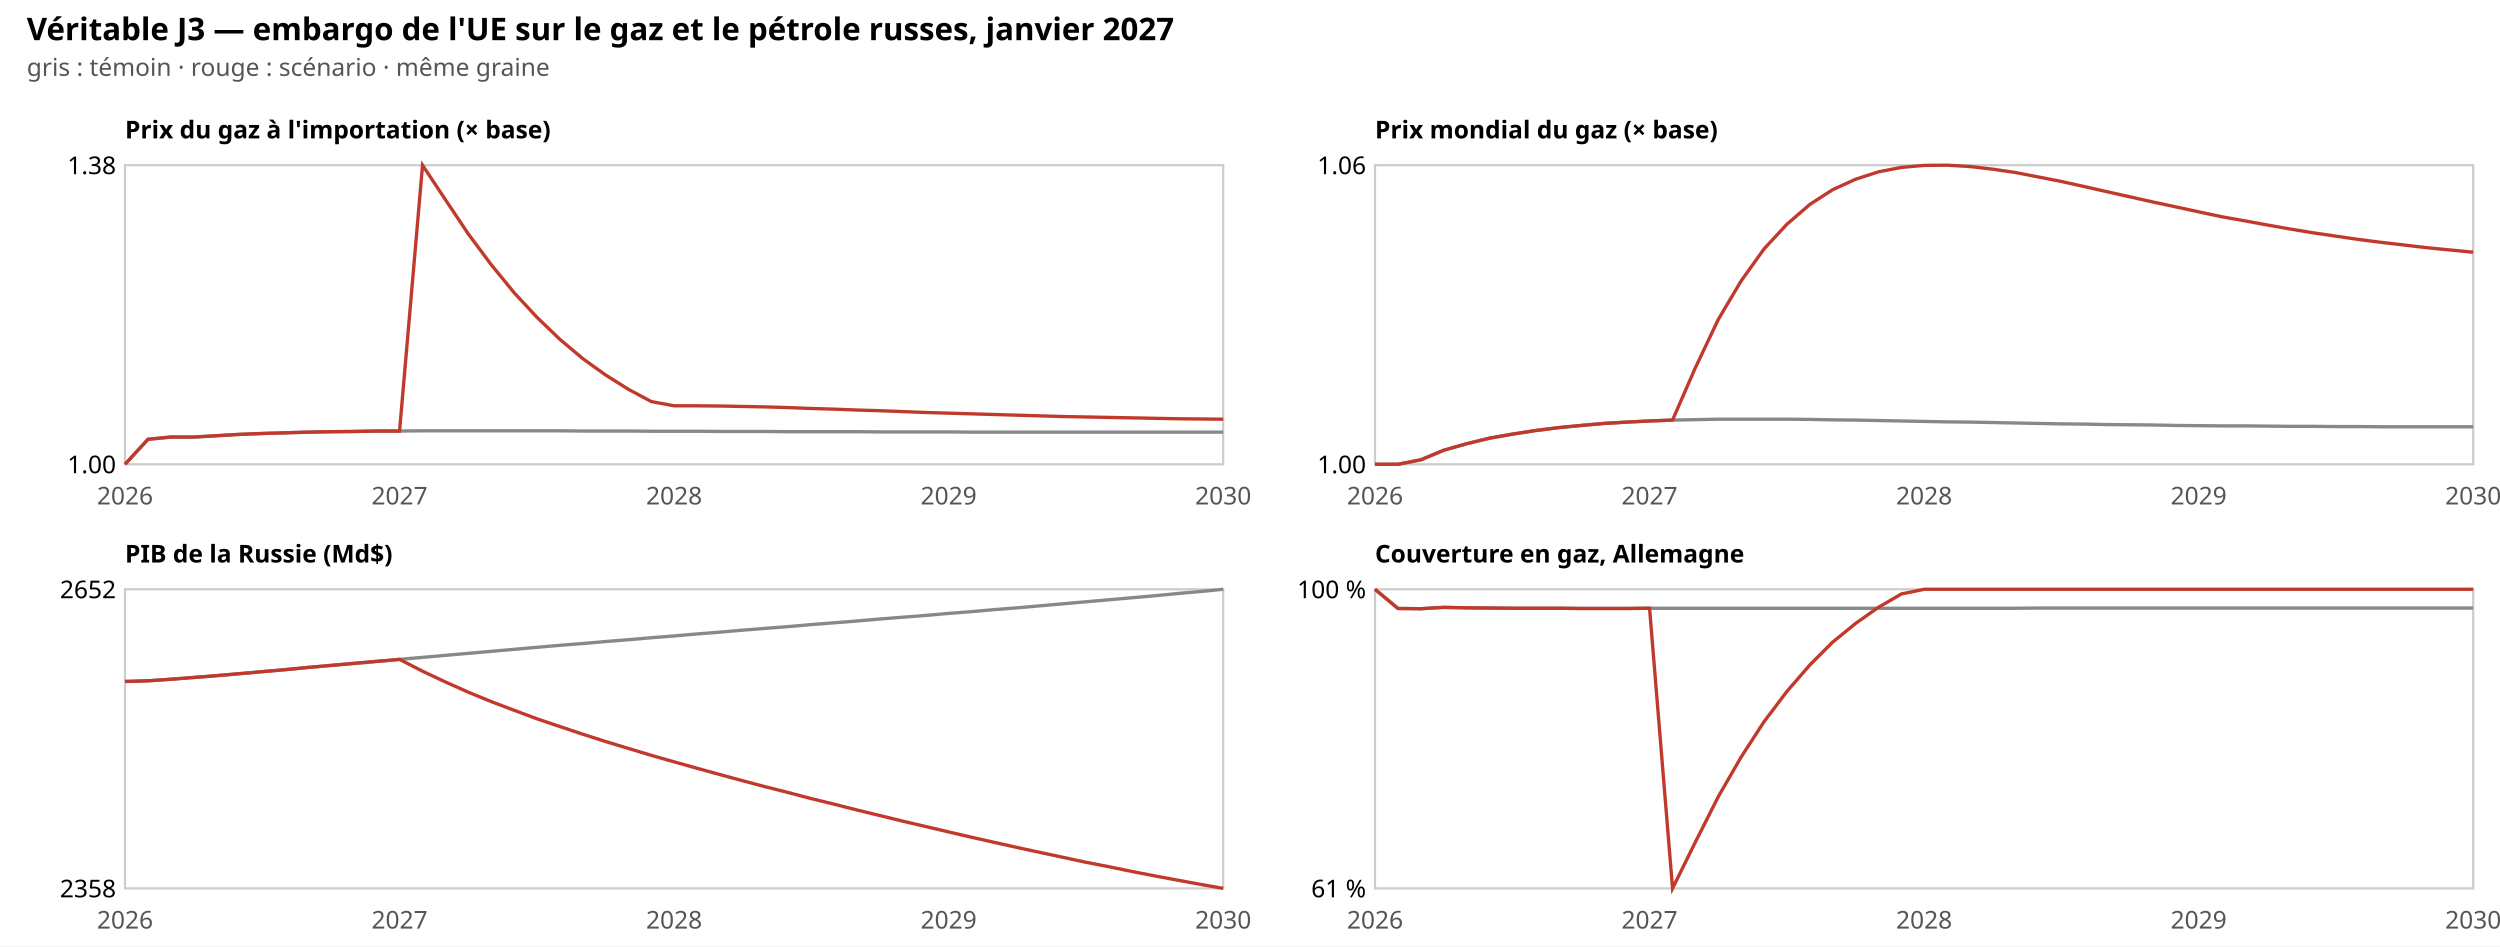
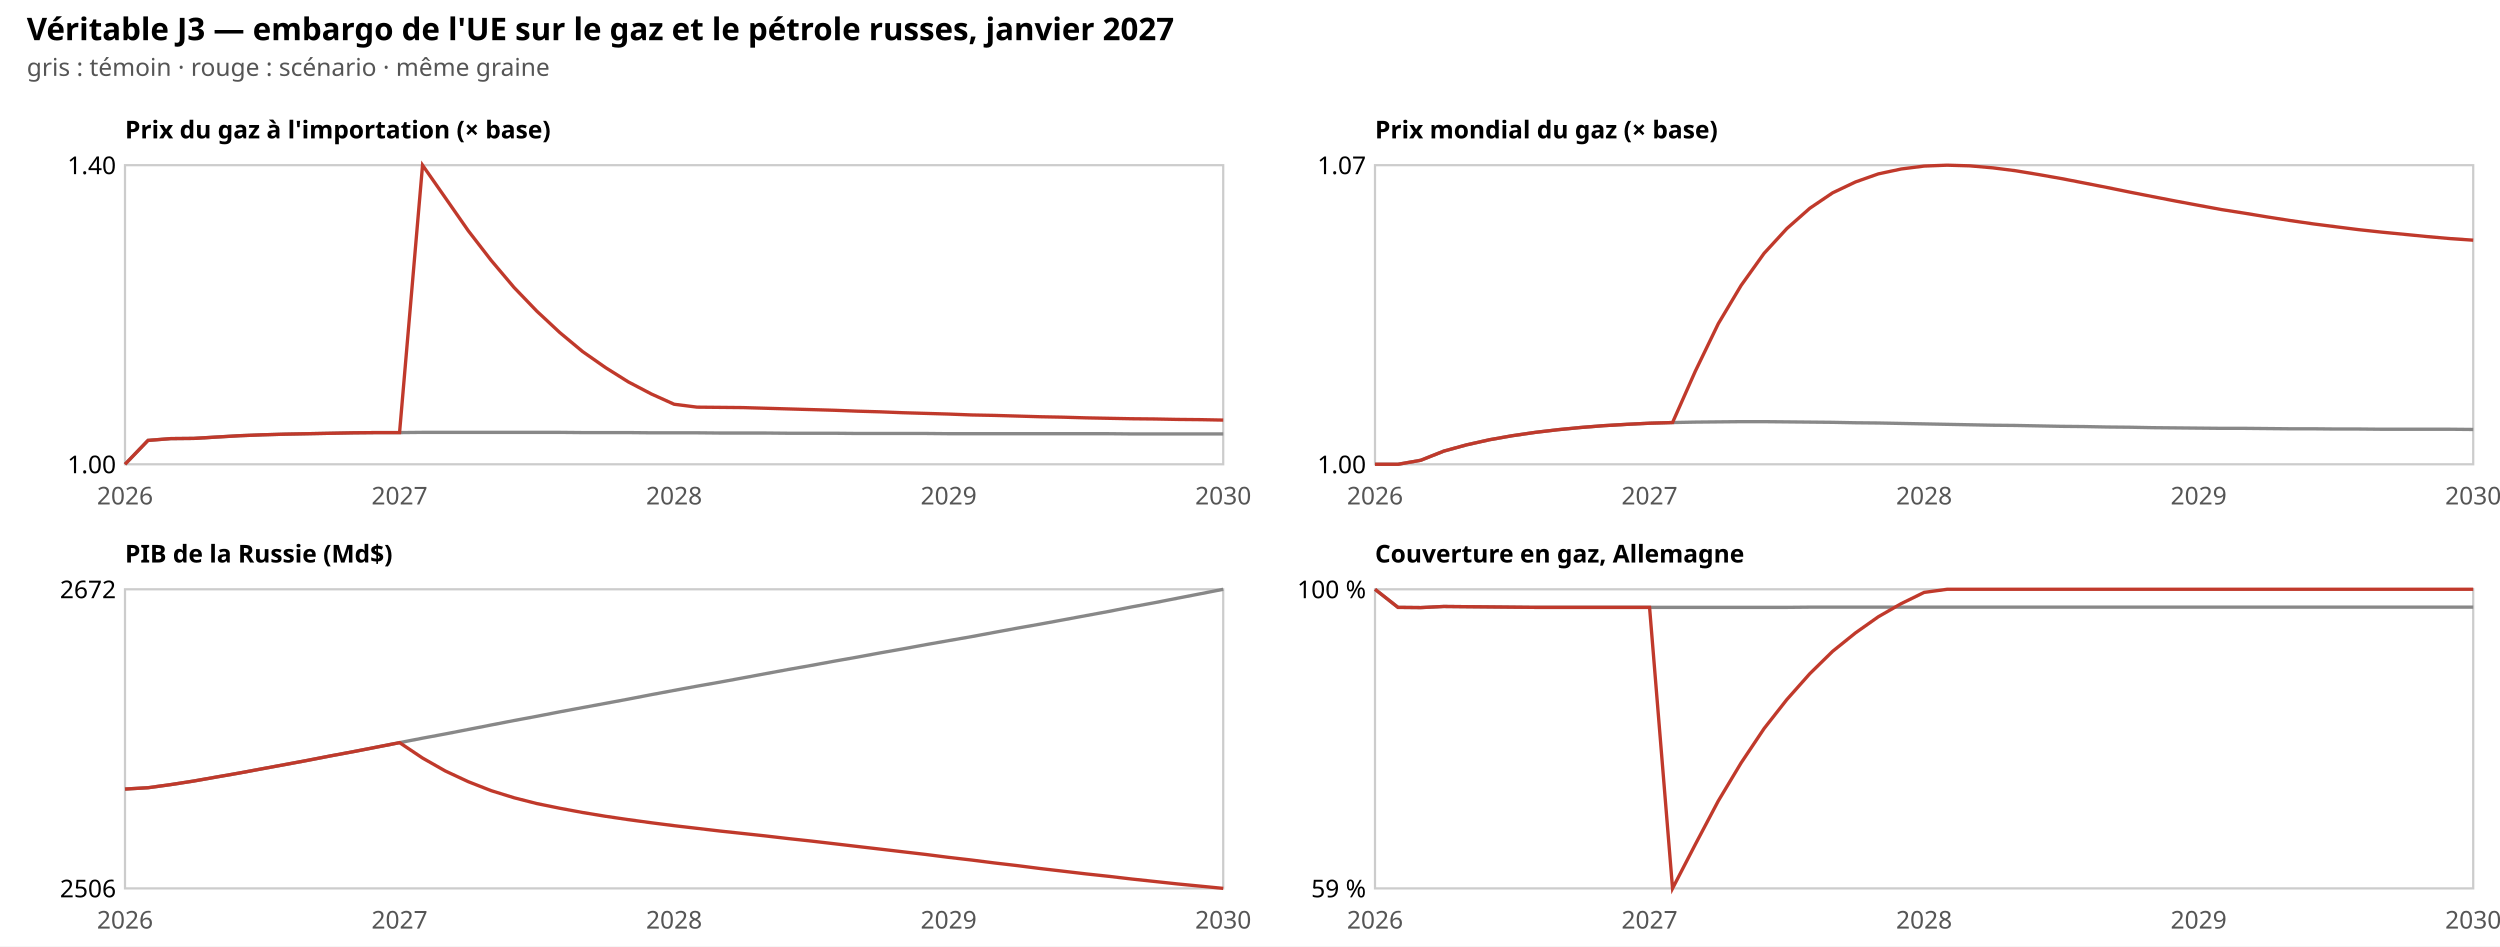
<svg xmlns="http://www.w3.org/2000/svg" width="1120" height="424" font-family="sans-serif" font-size="11">
  <rect width="100%" height="100%" fill="#ffffff" />
  <text x="12" y="18" font-size="14" font-weight="bold">Véritable J3 — embargo de l'UE sur le gaz et le pétrole russes, janvier 2027</text>
  <text x="12" y="34" fill="#555">gris : témoin · rouge : scénario · même graine</text>
  <text x="56" y="62" font-weight="bold">Prix du gaz à l'importation (× base)</text>
  <rect x="56" y="74" width="492" height="134" fill="none" stroke="#ccc" />
-   <text x="52" y="78" text-anchor="end">1.38</text>
+   <text x="52" y="78" text-anchor="end">1.40</text>
  <text x="52" y="212" text-anchor="end">1.00</text>
  <text x="56" y="226" text-anchor="middle" fill="#555">2026</text>
  <text x="179" y="226" text-anchor="middle" fill="#555">2027</text>
  <text x="302" y="226" text-anchor="middle" fill="#555">2028</text>
  <text x="425" y="226" text-anchor="middle" fill="#555">2029</text>
  <text x="548" y="226" text-anchor="middle" fill="#555">2030</text>
-   <path d="M56.0,208.0L66.3,196.8L76.5,195.8L86.8,195.8L97.0,195.2L107.3,194.6L117.5,194.2L127.8,193.9L138.0,193.6L148.3,193.4L158.5,193.3L168.8,193.1L179.0,193.1L189.3,193.0L199.5,193.0L209.8,193.0L220.0,193.0L230.3,193.0L240.5,193.0L250.8,193.0L261.0,193.1L271.3,193.1L281.5,193.1L291.8,193.2L302.0,193.2L312.3,193.2L322.5,193.3L332.8,193.3L343.0,193.3L353.3,193.4L363.5,193.4L373.8,193.4L384.0,193.4L394.3,193.5L404.5,193.5L414.8,193.5L425.0,193.5L435.3,193.6L445.5,193.6L455.8,193.6L466.0,193.6L476.3,193.6L486.5,193.6L496.8,193.6L507.0,193.6L517.3,193.6L527.5,193.6L537.8,193.6L548.0,193.6" fill="none" stroke="#888" stroke-width="1.5" />
-   <path d="M56.0,208.0L66.3,196.8L76.5,195.8L86.8,195.8L97.0,195.2L107.3,194.6L117.5,194.2L127.8,193.9L138.0,193.6L148.3,193.4L158.5,193.3L168.8,193.1L179.0,193.1L189.3,74.0L199.5,89.4L209.8,104.8L220.0,118.5L230.3,131.1L240.5,142.1L250.8,152.0L261.0,160.6L271.3,168.0L281.5,174.4L291.8,179.9L302.0,181.8L312.3,181.8L322.5,181.9L332.8,182.1L343.0,182.3L353.3,182.6L363.5,183.0L373.8,183.3L384.0,183.7L394.3,184.0L404.5,184.4L414.8,184.8L425.0,185.1L435.3,185.4L445.5,185.7L455.8,186.0L466.0,186.3L476.3,186.6L486.5,186.8L496.8,187.0L507.0,187.2L517.3,187.4L527.5,187.6L537.8,187.7L548.0,187.8" fill="none" stroke="#c0392b" stroke-width="1.5" />
+   <path d="M56.0,208.0L66.3,197.3L76.5,196.5L86.8,196.4L97.0,195.8L107.3,195.2L117.5,194.8L127.8,194.5L138.0,194.3L148.3,194.1L158.5,193.9L168.8,193.8L179.0,193.8L189.3,193.7L199.5,193.7L209.8,193.7L220.0,193.7L230.3,193.7L240.5,193.7L250.8,193.7L261.0,193.8L271.3,193.8L281.5,193.8L291.8,193.9L302.0,193.9L312.3,193.9L322.5,194.0L332.8,194.0L343.0,194.0L353.3,194.1L363.5,194.1L373.8,194.1L384.0,194.2L394.3,194.2L404.5,194.2L414.8,194.2L425.0,194.3L435.3,194.3L445.5,194.3L455.8,194.3L466.0,194.3L476.3,194.3L486.5,194.3L496.8,194.3L507.0,194.4L517.3,194.4L527.5,194.4L537.8,194.4L548.0,194.4" fill="none" stroke="#888" stroke-width="1.5" />
+   <path d="M56.0,208.0L66.3,197.3L76.5,196.5L86.8,196.4L97.0,195.8L107.3,195.2L117.5,194.8L127.8,194.5L138.0,194.3L148.3,194.1L158.5,193.9L168.8,193.8L179.0,193.8L189.3,74.0L199.5,88.6L209.8,103.4L220.0,116.6L230.3,128.8L240.5,139.4L250.8,149.0L261.0,157.5L271.3,164.7L281.5,171.1L291.8,176.5L302.0,181.1L312.3,182.4L322.5,182.5L332.8,182.6L343.0,182.9L353.3,183.2L363.5,183.5L373.8,183.8L384.0,184.2L394.3,184.5L404.5,184.9L414.8,185.2L425.0,185.5L435.3,185.9L445.5,186.1L455.8,186.4L466.0,186.7L476.3,186.9L486.5,187.2L496.8,187.4L507.0,187.6L517.3,187.7L527.5,187.9L537.8,188.0L548.0,188.2" fill="none" stroke="#c0392b" stroke-width="1.5" />
  <text x="616" y="62" font-weight="bold">Prix mondial du gaz (× base)</text>
  <rect x="616" y="74" width="492" height="134" fill="none" stroke="#ccc" />
-   <text x="612" y="78" text-anchor="end">1.06</text>
+   <text x="612" y="78" text-anchor="end">1.07</text>
  <text x="612" y="212" text-anchor="end">1.00</text>
  <text x="616" y="226" text-anchor="middle" fill="#555">2026</text>
  <text x="739" y="226" text-anchor="middle" fill="#555">2027</text>
  <text x="862" y="226" text-anchor="middle" fill="#555">2028</text>
  <text x="985" y="226" text-anchor="middle" fill="#555">2029</text>
  <text x="1108" y="226" text-anchor="middle" fill="#555">2030</text>
-   <path d="M616.0,208.0L626.3,208.0L636.5,206.0L646.8,201.7L657.0,198.8L667.3,196.3L677.5,194.5L687.8,192.9L698.0,191.6L708.3,190.6L718.5,189.7L728.8,189.1L739.0,188.6L749.3,188.2L759.5,188.0L769.8,187.8L780.0,187.8L790.3,187.8L800.5,187.8L810.8,187.9L821.0,188.1L831.3,188.2L841.5,188.4L851.8,188.6L862.0,188.8L872.3,189.0L882.5,189.1L892.8,189.3L903.0,189.5L913.3,189.7L923.5,189.9L933.8,190.0L944.0,190.2L954.3,190.3L964.5,190.4L974.8,190.6L985.0,190.7L995.3,190.8L1005.5,190.8L1015.8,190.9L1026.0,191.0L1036.3,191.0L1046.5,191.1L1056.8,191.1L1067.0,191.2L1077.3,191.2L1087.5,191.2L1097.8,191.2L1108.0,191.2" fill="none" stroke="#888" stroke-width="1.5" />
-   <path d="M616.0,208.0L626.3,208.0L636.5,206.0L646.8,201.7L657.0,198.8L667.3,196.3L677.5,194.5L687.8,192.9L698.0,191.6L708.3,190.6L718.5,189.7L728.8,189.1L739.0,188.6L749.3,188.2L759.5,164.8L769.8,143.1L780.0,125.9L790.3,111.5L800.5,100.5L810.8,91.6L821.0,85.0L831.3,80.3L841.5,77.0L851.8,75.0L862.0,74.1L872.3,74.0L882.5,74.6L892.8,75.8L903.0,77.3L913.3,79.3L923.5,81.3L933.8,83.6L944.0,85.9L954.3,88.2L964.5,90.5L974.8,92.7L985.0,94.9L995.3,97.1L1005.5,98.9L1015.8,100.8L1026.0,102.6L1036.3,104.3L1046.5,105.8L1056.8,107.3L1067.0,108.6L1077.3,109.8L1087.5,111.0L1097.8,112.0L1108.0,113.0" fill="none" stroke="#c0392b" stroke-width="1.5" />
+   <path d="M616.0,208.0L626.3,208.0L636.5,206.2L646.8,202.1L657.0,199.3L667.3,197.0L677.5,195.2L687.8,193.7L698.0,192.5L708.3,191.5L718.5,190.7L728.8,190.1L739.0,189.6L749.3,189.3L759.5,189.1L769.8,189.0L780.0,188.9L790.3,188.9L800.5,189.0L810.8,189.1L821.0,189.2L831.3,189.4L841.5,189.5L851.8,189.7L862.0,189.9L872.3,190.1L882.5,190.3L892.8,190.5L903.0,190.6L913.3,190.8L923.5,191.0L933.8,191.1L944.0,191.3L954.3,191.4L964.5,191.6L974.8,191.7L985.0,191.8L995.3,191.9L1005.5,191.9L1015.8,192.0L1026.0,192.1L1036.3,192.1L1046.5,192.2L1056.8,192.2L1067.0,192.3L1077.3,192.3L1087.5,192.3L1097.8,192.3L1108.0,192.4" fill="none" stroke="#888" stroke-width="1.5" />
+   <path d="M616.0,208.0L626.3,208.0L636.5,206.2L646.8,202.1L657.0,199.3L667.3,197.0L677.5,195.2L687.8,193.7L698.0,192.5L708.3,191.5L718.5,190.7L728.8,190.1L739.0,189.6L749.3,189.3L759.5,166.3L769.8,145.0L780.0,127.9L790.3,113.5L800.5,102.4L810.8,93.3L821.0,86.4L831.3,81.5L841.5,77.9L851.8,75.7L862.0,74.4L872.3,74.0L882.5,74.3L892.8,75.2L903.0,76.5L913.3,78.2L923.5,80.0L933.8,82.0L944.0,84.0L954.3,86.1L964.5,88.1L974.8,90.1L985.0,92.0L995.3,93.9L1005.5,95.5L1015.8,97.2L1026.0,98.8L1036.3,100.3L1046.5,101.6L1056.8,102.9L1067.0,104.0L1077.3,105.0L1087.5,106.0L1097.8,106.9L1108.0,107.6" fill="none" stroke="#c0392b" stroke-width="1.5" />
  <text x="56" y="252" font-weight="bold">PIB de la Russie (Md$)</text>
  <rect x="56" y="264" width="492" height="134" fill="none" stroke="#ccc" />
-   <text x="52" y="268" text-anchor="end">2652</text>
-   <text x="52" y="402" text-anchor="end">2358</text>
+   <text x="52" y="268" text-anchor="end">2672</text>
+   <text x="52" y="402" text-anchor="end">2506</text>
  <text x="56" y="416" text-anchor="middle" fill="#555">2026</text>
  <text x="179" y="416" text-anchor="middle" fill="#555">2027</text>
  <text x="302" y="416" text-anchor="middle" fill="#555">2028</text>
  <text x="425" y="416" text-anchor="middle" fill="#555">2029</text>
  <text x="548" y="416" text-anchor="middle" fill="#555">2030</text>
-   <path d="M56.0,305.3L66.3,305.0L76.5,304.3L86.8,303.5L97.0,302.7L107.3,301.8L117.5,300.9L127.8,300.0L138.0,299.0L148.3,298.1L158.5,297.2L168.8,296.3L179.0,295.4L189.3,294.5L199.5,293.6L209.8,292.7L220.0,291.8L230.3,290.9L240.5,290.0L250.8,289.1L261.0,288.3L271.3,287.4L281.5,286.6L291.8,285.7L302.0,284.9L312.3,284.0L322.5,283.2L332.8,282.3L343.0,281.5L353.3,280.7L363.5,279.8L373.8,279.0L384.0,278.2L394.3,277.3L404.5,276.5L414.8,275.7L425.0,274.8L435.3,274.0L445.5,273.1L455.8,272.3L466.0,271.4L476.3,270.5L486.5,269.6L496.8,268.7L507.0,267.8L517.3,266.9L527.5,265.9L537.8,265.0L548.0,264.0" fill="none" stroke="#888" stroke-width="1.5" />
-   <path d="M56.0,305.3L66.3,305.0L76.5,304.3L86.8,303.5L97.0,302.7L107.3,301.8L117.5,300.9L127.8,300.0L138.0,299.0L148.3,298.1L158.5,297.2L168.8,296.3L179.0,295.4L189.3,300.7L199.5,305.5L209.8,310.1L220.0,314.3L230.3,318.2L240.5,322.0L250.8,325.5L261.0,328.9L271.3,332.2L281.5,335.3L291.8,338.4L302.0,341.3L312.3,344.2L322.5,347.0L332.8,349.8L343.0,352.5L353.3,355.1L363.5,357.8L373.8,360.3L384.0,362.9L394.3,365.4L404.5,367.9L414.8,370.3L425.0,372.7L435.3,375.1L445.5,377.4L455.8,379.7L466.0,381.9L476.3,384.1L486.5,386.3L496.8,388.3L507.0,390.4L517.3,392.4L527.5,394.3L537.8,396.2L548.0,398.0" fill="none" stroke="#c0392b" stroke-width="1.5" />
+   <path d="M56.0,353.5L66.3,352.9L76.5,351.5L86.8,349.9L97.0,348.1L107.3,346.3L117.5,344.4L127.8,342.5L138.0,340.6L148.3,338.6L158.5,336.7L168.8,334.7L179.0,332.7L189.3,330.7L199.5,328.8L209.8,326.8L220.0,324.8L230.3,322.8L240.5,320.9L250.8,318.9L261.0,317.0L271.3,315.1L281.5,313.2L291.8,311.2L302.0,309.3L312.3,307.4L322.5,305.6L332.8,303.7L343.0,301.8L353.3,299.9L363.5,298.1L373.8,296.2L384.0,294.4L394.3,292.5L404.5,290.7L414.8,288.8L425.0,287.0L435.3,285.2L445.5,283.3L455.8,281.4L466.0,279.6L476.3,277.7L486.5,275.8L496.8,273.9L507.0,271.9L517.3,270.0L527.5,268.0L537.8,266.0L548.0,264.0" fill="none" stroke="#888" stroke-width="1.5" />
+   <path d="M56.0,353.5L66.3,352.9L76.5,351.5L86.8,349.9L97.0,348.1L107.3,346.3L117.5,344.4L127.8,342.5L138.0,340.6L148.3,338.6L158.5,336.7L168.8,334.7L179.0,332.7L189.3,339.6L199.5,345.4L209.8,350.2L220.0,354.2L230.3,357.4L240.5,360.0L250.8,362.1L261.0,364.0L271.3,365.7L281.5,367.2L291.8,368.6L302.0,369.9L312.3,371.1L322.5,372.3L332.8,373.4L343.0,374.5L353.3,375.7L363.5,376.8L373.8,378.0L384.0,379.2L394.3,380.4L404.5,381.6L414.8,382.8L425.0,384.1L435.3,385.3L445.5,386.6L455.8,387.8L466.0,389.1L476.3,390.3L486.5,391.5L496.8,392.6L507.0,393.8L517.3,394.9L527.5,396.0L537.8,397.0L548.0,398.0" fill="none" stroke="#c0392b" stroke-width="1.5" />
  <text x="616" y="252" font-weight="bold">Couverture en gaz, Allemagne</text>
  <rect x="616" y="264" width="492" height="134" fill="none" stroke="#ccc" />
  <text x="612" y="268" text-anchor="end">100 %</text>
-   <text x="612" y="402" text-anchor="end">61 %</text>
+   <text x="612" y="402" text-anchor="end">59 %</text>
  <text x="616" y="416" text-anchor="middle" fill="#555">2026</text>
  <text x="739" y="416" text-anchor="middle" fill="#555">2027</text>
  <text x="862" y="416" text-anchor="middle" fill="#555">2028</text>
  <text x="985" y="416" text-anchor="middle" fill="#555">2029</text>
  <text x="1108" y="416" text-anchor="middle" fill="#555">2030</text>
-   <path d="M616.0,264.0L626.3,272.6L636.5,272.7L646.8,272.1L657.0,272.3L667.3,272.4L677.5,272.5L687.8,272.5L698.0,272.5L708.3,272.6L718.5,272.6L728.8,272.6L739.0,272.5L749.3,272.5L759.5,272.5L769.8,272.5L780.0,272.5L790.3,272.5L800.5,272.5L810.8,272.5L821.0,272.5L831.3,272.5L841.5,272.5L851.8,272.5L862.0,272.5L872.3,272.5L882.5,272.5L892.8,272.5L903.0,272.5L913.3,272.4L923.5,272.4L933.8,272.4L944.0,272.4L954.3,272.4L964.5,272.4L974.8,272.4L985.0,272.4L995.3,272.4L1005.5,272.4L1015.8,272.4L1026.0,272.4L1036.3,272.4L1046.5,272.4L1056.8,272.4L1067.0,272.4L1077.3,272.4L1087.5,272.4L1097.8,272.4L1108.0,272.4" fill="none" stroke="#888" stroke-width="1.5" />
-   <path d="M616.0,264.0L626.3,272.6L636.5,272.7L646.8,272.1L657.0,272.3L667.3,272.4L677.5,272.5L687.8,272.5L698.0,272.5L708.3,272.6L718.5,272.6L728.8,272.6L739.0,272.5L749.3,398.0L759.5,377.3L769.8,356.9L780.0,339.2L790.3,323.3L800.5,309.8L810.8,297.9L821.0,287.7L831.3,279.3L841.5,272.1L851.8,266.1L862.0,264.0L872.3,264.0L882.5,264.0L892.8,264.0L903.0,264.0L913.3,264.0L923.5,264.0L933.8,264.0L944.0,264.0L954.3,264.0L964.5,264.0L974.8,264.0L985.0,264.0L995.3,264.0L1005.5,264.0L1015.8,264.0L1026.0,264.0L1036.3,264.0L1046.5,264.0L1056.8,264.0L1067.0,264.0L1077.3,264.0L1087.5,264.0L1097.8,264.0L1108.0,264.0" fill="none" stroke="#c0392b" stroke-width="1.5" />
+   <path d="M616.0,264.0L626.3,272.1L636.5,272.2L646.8,271.7L657.0,271.8L667.3,271.9L677.5,272.0L687.8,272.1L698.0,272.1L708.3,272.1L718.5,272.1L728.8,272.1L739.0,272.1L749.3,272.1L759.5,272.1L769.8,272.1L780.0,272.1L790.3,272.1L800.5,272.1L810.8,272.0L821.0,272.0L831.3,272.0L841.5,272.0L851.8,272.0L862.0,272.0L872.3,272.0L882.5,272.0L892.8,272.0L903.0,272.0L913.3,272.0L923.5,272.0L933.8,272.0L944.0,272.0L954.3,272.0L964.5,272.0L974.8,272.0L985.0,272.0L995.3,272.0L1005.5,272.0L1015.8,272.0L1026.0,272.0L1036.3,272.0L1046.5,272.0L1056.8,272.0L1067.0,272.0L1077.3,272.0L1087.5,272.0L1097.8,272.0L1108.0,272.0" fill="none" stroke="#888" stroke-width="1.5" />
+   <path d="M616.0,264.0L626.3,272.1L636.5,272.2L646.8,271.7L657.0,271.8L667.3,271.9L677.5,272.0L687.8,272.1L698.0,272.1L708.3,272.1L718.5,272.1L728.8,272.1L739.0,272.1L749.3,398.0L759.5,378.3L769.8,358.8L780.0,341.8L790.3,326.4L800.5,313.4L810.8,301.8L821.0,291.8L831.3,283.5L841.5,276.3L851.8,270.4L862.0,265.4L872.3,264.0L882.5,264.0L892.8,264.0L903.0,264.0L913.3,264.0L923.5,264.0L933.8,264.0L944.0,264.0L954.3,264.0L964.5,264.0L974.8,264.0L985.0,264.0L995.3,264.0L1005.5,264.0L1015.8,264.0L1026.0,264.0L1036.3,264.0L1046.5,264.0L1056.8,264.0L1067.0,264.0L1077.3,264.0L1087.5,264.0L1097.8,264.0L1108.0,264.0" fill="none" stroke="#c0392b" stroke-width="1.5" />
</svg>
